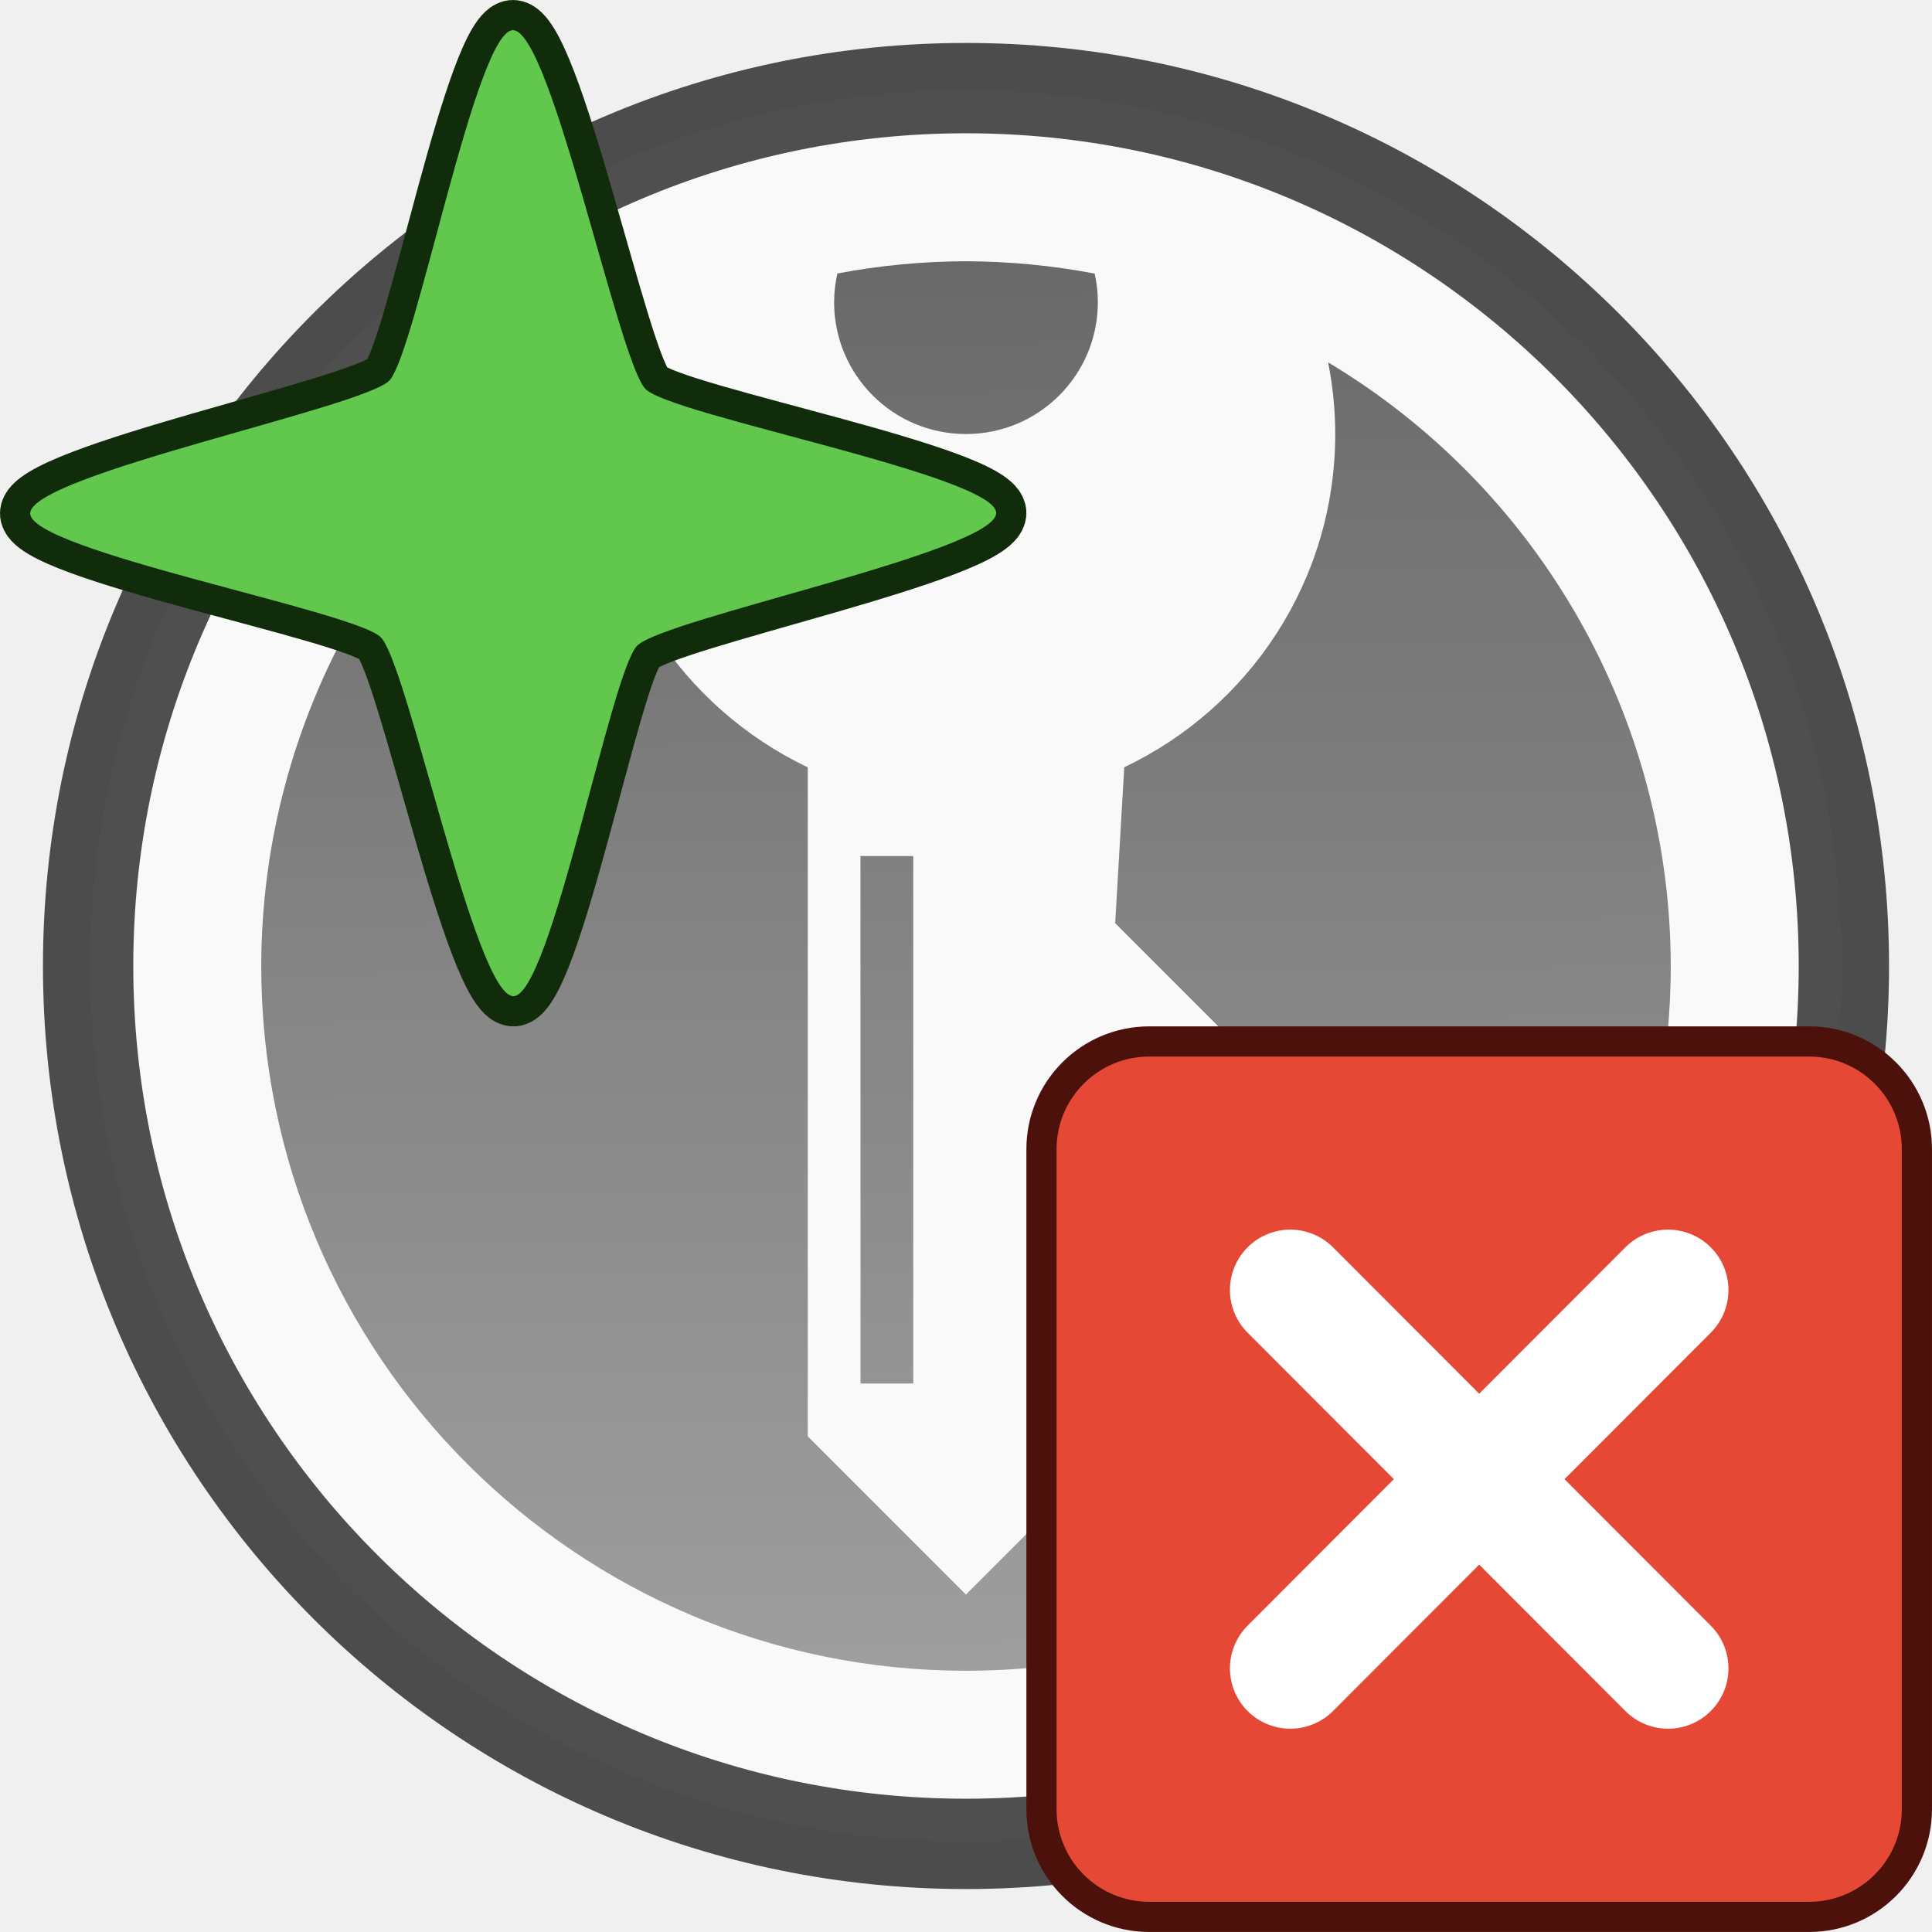
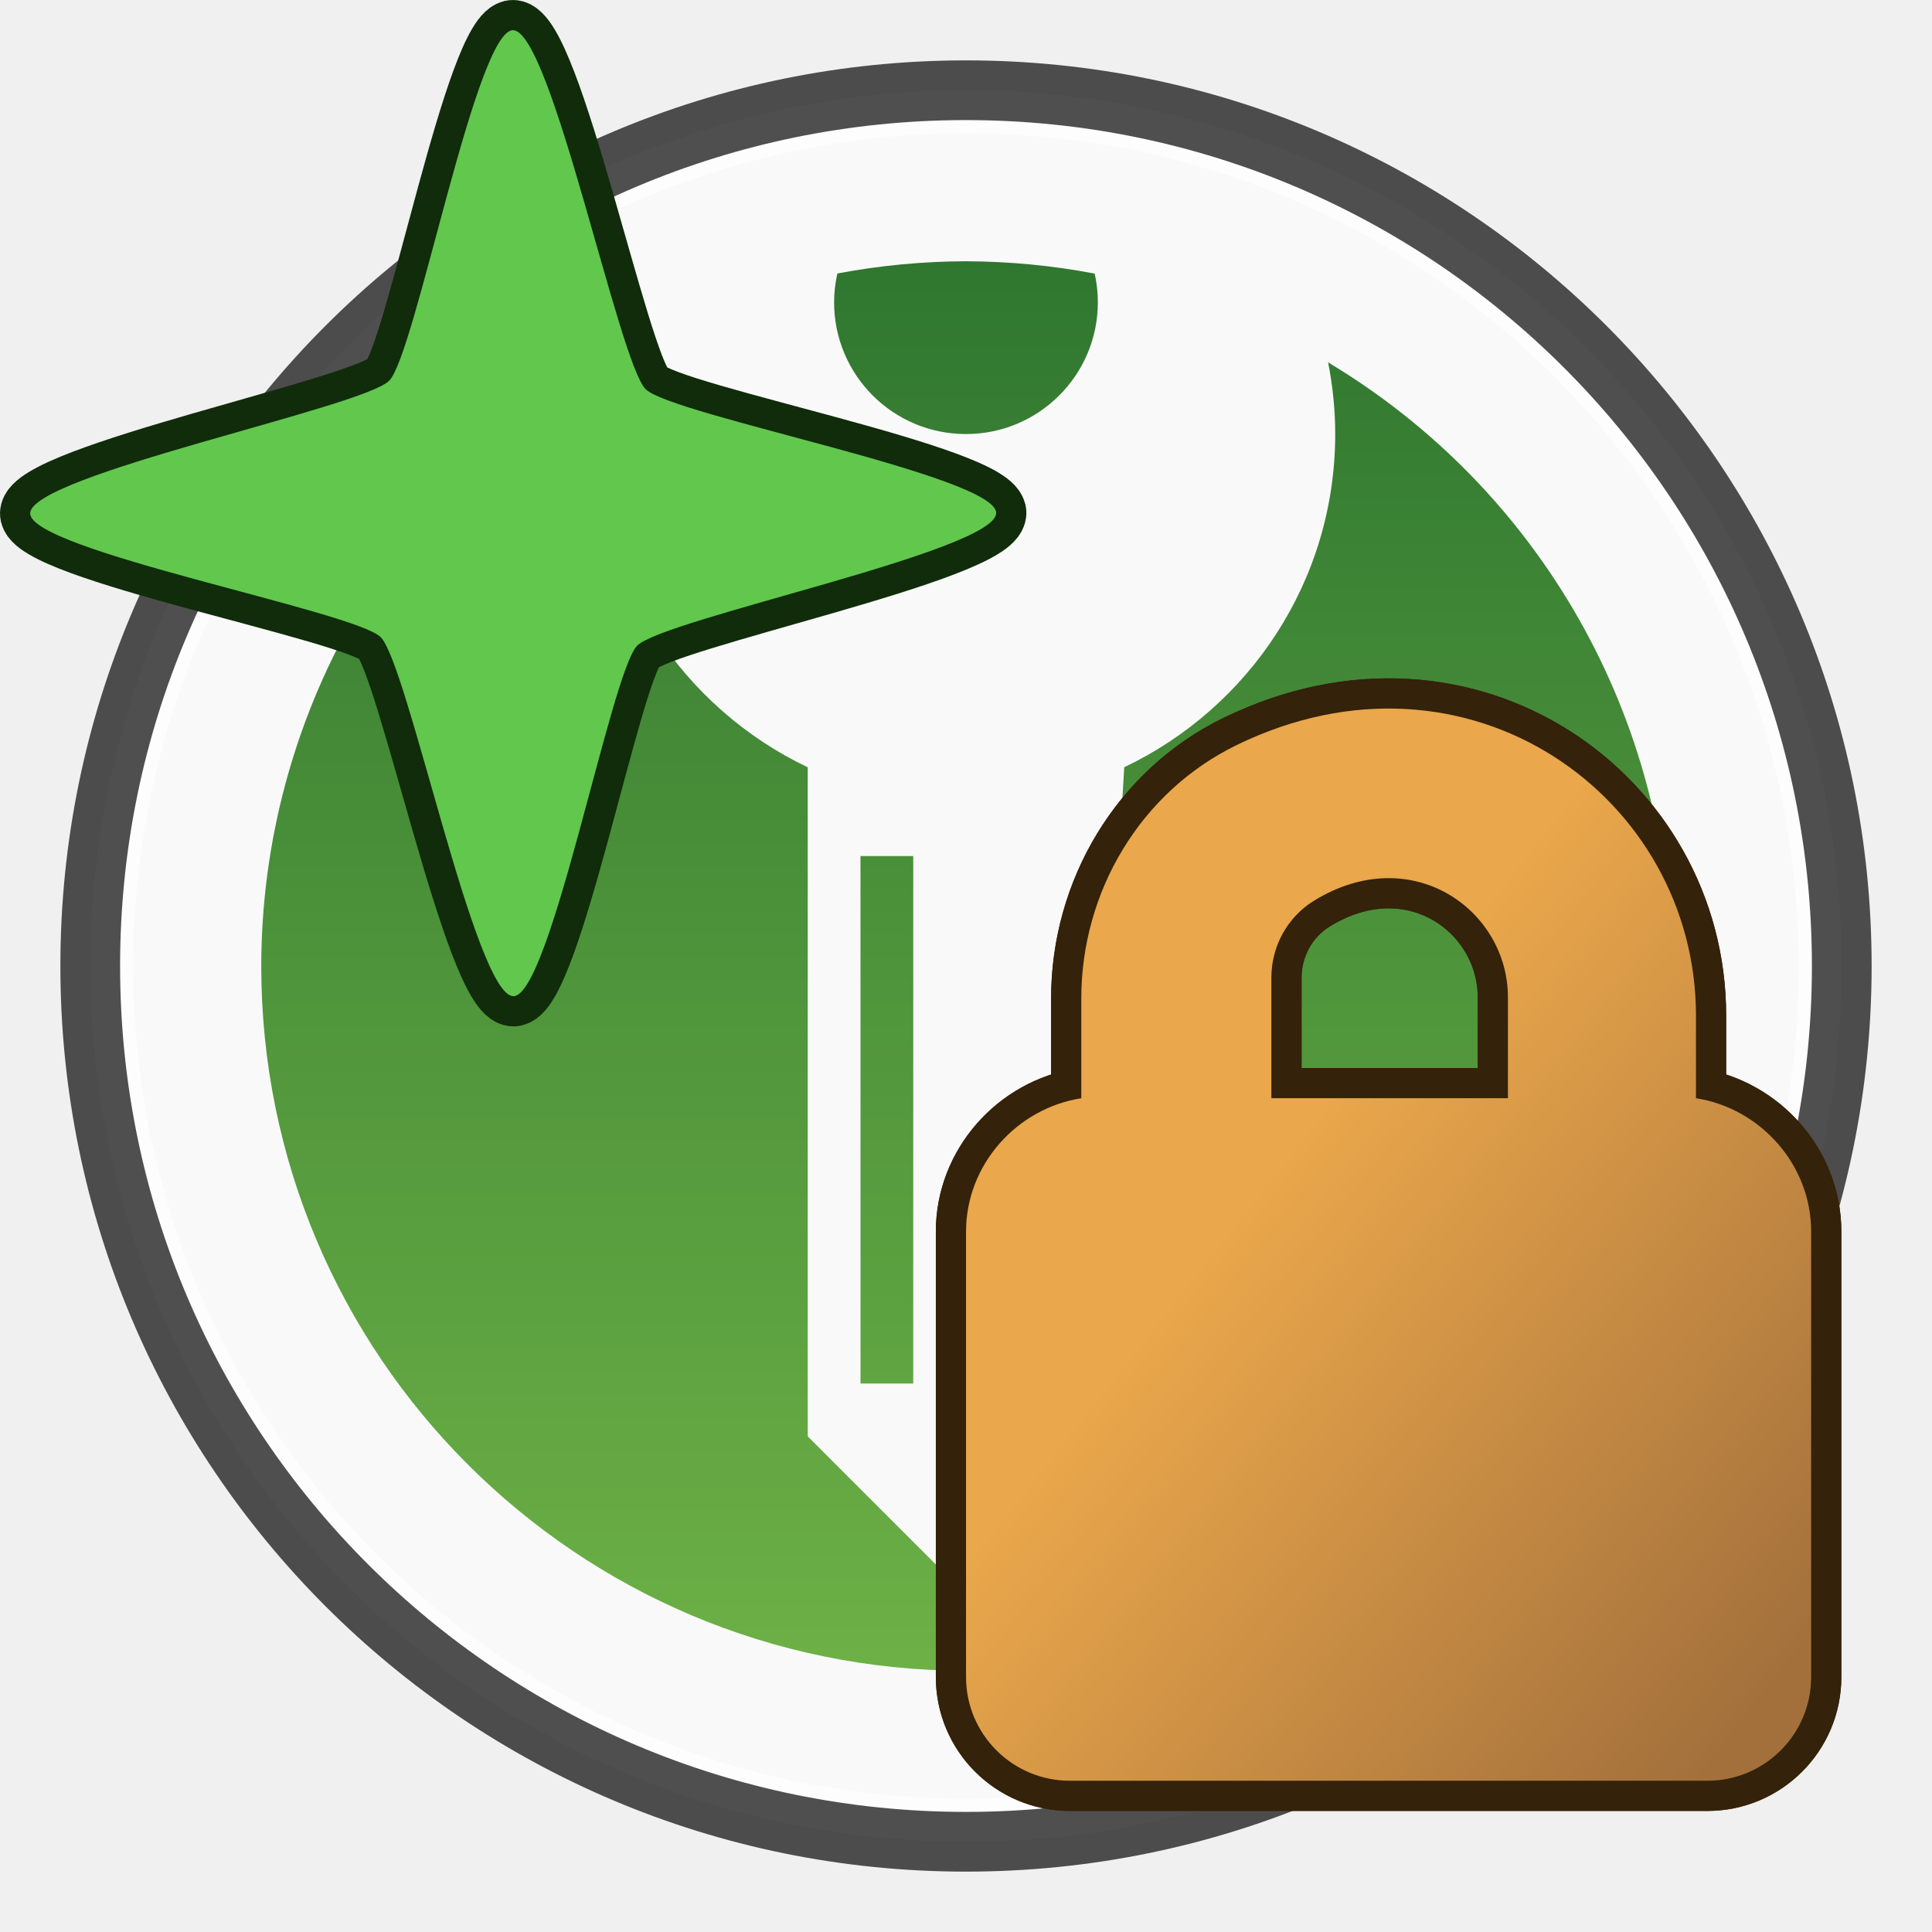
<svg xmlns="http://www.w3.org/2000/svg" xmlns:ns2="http://www.openswatchbook.org/uri/2009/osb" xmlns:xlink="http://www.w3.org/1999/xlink" height="64" width="64" id="svg2" viewBox="0 0 64 64" version="1.1" xml:space="preserve">
  <defs id="defs23">
+     <linearGradient id="linearGradient4316">
+       <stop id="stop4258" offset="0" style="stop-color:#226e23;stop-opacity:1" />
+       <stop id="stop4260" offset="1" style="stop-color:#63ab3a;stop-opacity:1" />
+     </linearGradient>
    <linearGradient id="linearGradient5488">
      <stop style="stop-color:#eaa74b;stop-opacity:1;" offset="0" id="stop5484" />
      <stop style="stop-color:#a3703c;stop-opacity:1;" offset="1" id="stop5486" />
    </linearGradient>
    <linearGradient id="linearGradient3302">
      <stop id="stop3298" offset="0" style="stop-color:#606060;stop-opacity:1;" />
      <stop id="stop3300" offset="1" style="stop-color:#999999;stop-opacity:1;" />
    </linearGradient>
    <linearGradient id="SVGID_2_-3" gradientUnits="userSpaceOnUse" x1="73.8" y1="1532.138" x2="73.8" y2="1574.004" gradientTransform="matrix(1.576437,0,0,1.5764,5.711397,-2332.322)">
      <stop offset="0" style="stop-color:#eaa74b;stop-opacity:1;" id="stop373" />
      <stop offset="1" style="stop-color:#ac6f25;stop-opacity:1;" id="stop375" />
    </linearGradient>
    <linearGradient xlink:href="#linearGradient4316" id="linearGradient5199" x1="53.239" y1="12.753" x2="53.239" y2="86.357" gradientUnits="userSpaceOnUse" gradientTransform="matrix(1.593049,0,0,1.593049,-80.66565,19.19194)" />
-     <linearGradient id="linearGradient4316">
-       <stop id="stop4318" offset="0" style="stop-color:#226e23;stop-opacity:1" />
-       <stop id="stop4320" offset="1" style="stop-color:#63ab3a;stop-opacity:1" />
+     <linearGradient id="linearGradient4316-1">
+       <stop id="stop4318" offset="0" style="stop-color:#464646;stop-opacity:1;" />
+       <stop id="stop4320" offset="1" style="stop-color:#adadad;stop-opacity:1;" />
    </linearGradient>
    <linearGradient ns2:paint="solid" id="linearGradient4153">
      <stop id="stop4155" offset="0" style="stop-color:#b3b3b3;stop-opacity:1;" />
    </linearGradient>
    <linearGradient gradientTransform="matrix(1.056123,0,0,1.056123,-2.806122,-1008.617)" gradientUnits="userSpaceOnUse" y2="1042.263" x2="50.758" y1="964.837" x1="50.758" id="linearGradient4324" xlink:href="#linearGradient4316" />
    <radialGradient xlink:href="#linearGradient4316" id="radialGradient5106" cx="-82.911" cy="41.189" fx="-82.911" fy="41.189" r="43.572" gradientUnits="userSpaceOnUse" />
    <linearGradient gradientTransform="matrix(1.056123,0,0,1.056123,118.9607,-1109.199)" gradientUnits="userSpaceOnUse" y2="1042.263" x2="50.758" y1="964.837" x1="50.758" id="linearGradient4324-3" xlink:href="#linearGradient4316" />
    <linearGradient gradientTransform="matrix(1.056123,0,0,1.056123,-2.806123,-1008.617)" gradientUnits="userSpaceOnUse" y2="1042.263" x2="50.758" y1="964.837" x1="50.758" id="linearGradient4324-3-6" xlink:href="#linearGradient4316" />
    <linearGradient xlink:href="#linearGradient3302" id="linearGradient5199-5" x1="31.953" y1="8.515" x2="32.201" y2="55.714" gradientUnits="userSpaceOnUse" />
    <linearGradient id="d" x1="64" y1="-3.314" x2="64" y2="118.486" gradientUnits="userSpaceOnUse">
      <stop offset="0" stop-color="#414141" id="stop2734" />
      <stop offset=".196" stop-color="#3e3e3e" id="stop2736" />
      <stop offset="1" stop-color="#3a3a3a" id="stop2738" />
    </linearGradient>
    <radialGradient id="f" cx="32.646" cy="32.915" fx="32.646" fy="32.915" r="207.234" gradientTransform="matrix(0.3539,0,0,0.3539,48.6185,41.6546)" gradientUnits="userSpaceOnUse">
      <stop offset=".673" stop-color="#fcfcfc" stop-opacity="0" id="stop2741" />
      <stop offset="1" stop-color="#fcfcfc" id="stop2743" />
    </radialGradient>
    <radialGradient id="h" cx="40.992" cy="60.213" fx="40.992" fy="60.213" r="172.389" gradientTransform="matrix(0.3539,0,0,0.3539,48.6185,41.6546)" gradientUnits="userSpaceOnUse">
      <stop offset=".109" stop-color="#0f0f0d" stop-opacity="0" id="stop2746" />
      <stop offset=".886" stop-color="#414141" stop-opacity="0" id="stop2748" />
      <stop offset=".934" stop-color="#1e1e1d" stop-opacity=".684" id="stop2750" />
      <stop offset=".987" stop-color="#0f0f0d" id="stop2752" />
    </radialGradient>
    <radialGradient id="l" cx="46.738" cy="-43.152" fx="46.738" fy="-43.152" r="334.836" gradientTransform="matrix(0.3539,0,0,0.2026,48.6185,35.1949)" gradientUnits="userSpaceOnUse">
      <stop offset="0" stop-color="#5e5e60" id="stop2755" />
      <stop offset="1" stop-color="#9c9c9c" id="stop2757" />
    </radialGradient>
    <radialGradient id="n" cx="44.233" cy="-44.918" fx="44.233" fy="-44.918" r="65.392" gradientTransform="matrix(0.3539,0,0,0.3539,48.6185,41.6546)" gradientUnits="userSpaceOnUse">
      <stop offset="0" stop-color="#9e9e9e" id="stop2760" />
      <stop offset="1" stop-color="gray" id="stop2762" />
    </radialGradient>
    <radialGradient id="p" cx="29.217" cy="-1.833" fx="29.217" fy="-1.833" r="96.585" gradientTransform="matrix(0.3356,0,0,0.5572,54.1107,40.1419)" gradientUnits="userSpaceOnUse">
      <stop offset="0" stop-color="#000" id="stop2765" />
      <stop offset=".784" stop-color="#4f4f4f" stop-opacity="0" id="stop2767" />
    </radialGradient>
    <radialGradient id="s" cx="42.84" cy="-64.573" fx="42.84" fy="-64.573" r="223.51" gradientTransform="matrix(0.3539,0,0,0.3539,48.6185,41.6546)" gradientUnits="userSpaceOnUse">
      <stop offset="0" stop-color="#f5f5f5" id="stop2770" />
      <stop offset=".529" stop-color="#f2f2f2" id="stop2772" />
    </radialGradient>
    <radialGradient id="v" cx="80.569" cy="46.736" fx="80.569" fy="46.736" r="35.216" gradientUnits="userSpaceOnUse">
      <stop offset="0" stop-color="#bcbcbc" id="stop2775" />
      <stop offset="1" stop-color="#7a7773" id="stop2777" />
    </radialGradient>
    <radialGradient id="w" cx="82.593" cy="78.754" fx="82.593" fy="78.754" r="50.917" gradientUnits="userSpaceOnUse">
      <stop offset="0" stop-color="#eba84b" id="stop2780" />
      <stop offset="1" stop-color="#9b6a3a" id="stop2782" />
    </radialGradient>
    <linearGradient id="d-2" x1="64" y1="-3.314" x2="64" y2="118.486" gradientUnits="userSpaceOnUse">
      <stop offset="0" stop-color="#414141" id="stop3086" />
      <stop offset=".196" stop-color="#3e3e3e" id="stop3088" />
      <stop offset="1" stop-color="#3a3a3a" id="stop3090" />
    </linearGradient>
    <radialGradient id="f-7" cx="32.646" cy="32.915" fx="32.646" fy="32.915" r="207.234" gradientTransform="matrix(0.3539,0,0,0.3539,48.6185,41.6546)" gradientUnits="userSpaceOnUse">
      <stop offset=".673" stop-color="#fcfcfc" stop-opacity="0" id="stop3093" />
      <stop offset="1" stop-color="#fcfcfc" id="stop3095" />
    </radialGradient>
    <radialGradient id="h-0" cx="40.992" cy="60.213" fx="40.992" fy="60.213" r="172.389" gradientTransform="matrix(0.3539,0,0,0.3539,48.6185,41.6546)" gradientUnits="userSpaceOnUse">
      <stop offset=".109" stop-color="#0f0f0d" stop-opacity="0" id="stop3098" />
      <stop offset=".886" stop-color="#414141" stop-opacity="0" id="stop3100" />
      <stop offset=".934" stop-color="#1e1e1d" stop-opacity=".684" id="stop3102" />
      <stop offset=".987" stop-color="#0f0f0d" id="stop3104" />
    </radialGradient>
    <radialGradient id="l-9" cx="46.738" cy="-43.152" fx="46.738" fy="-43.152" r="334.836" gradientTransform="matrix(0.3539,0,0,0.2026,48.6185,35.1949)" gradientUnits="userSpaceOnUse">
      <stop offset="0" stop-color="#5e5e60" id="stop3107" />
      <stop offset="1" stop-color="#9c9c9c" id="stop3109" />
    </radialGradient>
    <radialGradient id="n-3" cx="44.233" cy="-44.918" fx="44.233" fy="-44.918" r="65.392" gradientTransform="matrix(0.3539,0,0,0.3539,48.6185,41.6546)" gradientUnits="userSpaceOnUse">
      <stop offset="0" stop-color="#9e9e9e" id="stop3112" />
      <stop offset="1" stop-color="gray" id="stop3114" />
    </radialGradient>
    <radialGradient id="p-6" cx="29.217" cy="-1.833" fx="29.217" fy="-1.833" r="96.585" gradientTransform="matrix(0.3356,0,0,0.5572,54.1107,40.1419)" gradientUnits="userSpaceOnUse">
      <stop offset="0" stop-color="#000" id="stop3117" />
      <stop offset=".784" stop-color="#4f4f4f" stop-opacity="0" id="stop3119" />
    </radialGradient>
    <radialGradient id="s-0" cx="42.84" cy="-64.573" fx="42.84" fy="-64.573" r="223.51" gradientTransform="matrix(0.3539,0,0,0.3539,48.6185,41.6546)" gradientUnits="userSpaceOnUse">
      <stop offset="0" stop-color="#f5f5f5" id="stop3122" />
      <stop offset=".529" stop-color="#f2f2f2" id="stop3124" />
    </radialGradient>
    <radialGradient id="v-6" cx="80.569" cy="46.736" fx="80.569" fy="46.736" r="35.216" gradientUnits="userSpaceOnUse">
      <stop offset="0" stop-color="#bcbcbc" id="stop3127" />
      <stop offset="1" stop-color="#7a7773" id="stop3129" />
    </radialGradient>
    <radialGradient id="w-2" cx="82.593" cy="78.754" fx="82.593" fy="78.754" r="50.917" gradientUnits="userSpaceOnUse">
      <stop offset="0" stop-color="#eba84b" id="stop3132" />
      <stop offset="1" stop-color="#9b6a3a" id="stop3134" />
    </radialGradient>
    <linearGradient id="d-9" x1="64" y1="-3.314" x2="64" y2="118.486" gradientUnits="userSpaceOnUse">
      <stop offset="0" stop-color="#414141" id="stop5271" />
      <stop offset=".196" stop-color="#3e3e3e" id="stop5273" />
      <stop offset="1" stop-color="#3a3a3a" id="stop5275" />
    </linearGradient>
    <radialGradient id="f-2" cx="32.646" cy="32.915" fx="32.646" fy="32.915" r="207.234" gradientTransform="matrix(0.3539,0,0,0.3539,48.6185,41.6546)" gradientUnits="userSpaceOnUse">
      <stop offset=".673" stop-color="#fcfcfc" stop-opacity="0" id="stop5278" />
      <stop offset="1" stop-color="#fcfcfc" id="stop5280" />
    </radialGradient>
    <radialGradient id="h-02" cx="40.992" cy="60.213" fx="40.992" fy="60.213" r="172.389" gradientTransform="matrix(0.3539,0,0,0.3539,48.6185,41.6546)" gradientUnits="userSpaceOnUse">
      <stop offset=".109" stop-color="#0f0f0d" stop-opacity="0" id="stop5283" />
      <stop offset=".886" stop-color="#414141" stop-opacity="0" id="stop5285" />
      <stop offset=".934" stop-color="#1e1e1d" stop-opacity=".684" id="stop5287" />
      <stop offset=".987" stop-color="#0f0f0d" id="stop5289" />
    </radialGradient>
    <radialGradient id="l-3" cx="46.738" cy="-43.152" fx="46.738" fy="-43.152" r="334.836" gradientTransform="matrix(0.3539,0,0,0.2026,48.6185,35.1949)" gradientUnits="userSpaceOnUse">
      <stop offset="0" stop-color="#5e5e60" id="stop5292" />
      <stop offset="1" stop-color="#9c9c9c" id="stop5294" />
    </radialGradient>
    <radialGradient id="n-7" cx="44.233" cy="-44.918" fx="44.233" fy="-44.918" r="65.392" gradientTransform="matrix(0.3539,0,0,0.3539,48.6185,41.6546)" gradientUnits="userSpaceOnUse">
      <stop offset="0" stop-color="#9e9e9e" id="stop5297" />
      <stop offset="1" stop-color="gray" id="stop5299" />
    </radialGradient>
    <radialGradient id="p-5" cx="29.217" cy="-1.833" fx="29.217" fy="-1.833" r="96.585" gradientTransform="matrix(0.3356,0,0,0.5572,54.1107,40.1419)" gradientUnits="userSpaceOnUse">
      <stop offset="0" stop-color="#000" id="stop5302" />
      <stop offset=".784" stop-color="#4f4f4f" stop-opacity="0" id="stop5304" />
    </radialGradient>
    <radialGradient id="s-9" cx="42.84" cy="-64.573" fx="42.84" fy="-64.573" r="223.51" gradientTransform="matrix(0.3539,0,0,0.3539,48.6185,41.6546)" gradientUnits="userSpaceOnUse">
      <stop offset="0" stop-color="#f5f5f5" id="stop5307" />
      <stop offset=".529" stop-color="#f2f2f2" id="stop5309" />
    </radialGradient>
    <radialGradient id="v-2" cx="80.569" cy="46.736" fx="80.569" fy="46.736" r="35.216" gradientUnits="userSpaceOnUse">
      <stop offset="0" stop-color="#bcbcbc" id="stop5312" />
      <stop offset="1" stop-color="#7a7773" id="stop5314" />
    </radialGradient>
    <radialGradient id="w-28" cx="82.593" cy="78.754" fx="82.593" fy="78.754" r="50.917" gradientUnits="userSpaceOnUse">
      <stop offset="0" stop-color="#eba84b" id="stop5317" />
      <stop offset="1" stop-color="#9b6a3a" id="stop5319" />
    </radialGradient>
    <linearGradient xlink:href="#linearGradient5488" id="linearGradient5490" x1="39.431" y1="42.249" x2="57.965" y2="56.876" gradientUnits="userSpaceOnUse" />
    <radialGradient xlink:href="#linearGradient4316" id="radialGradient5106-1" cx="-82.911" cy="41.189" fx="-82.911" fy="41.189" r="43.572" gradientUnits="userSpaceOnUse" />
    <linearGradient xlink:href="#linearGradient4316" id="linearGradient5199-2" x1="32.499" y1="8.789" x2="32.648" y2="54.869" gradientUnits="userSpaceOnUse" />
    <radialGradient xlink:href="#linearGradient4316" id="radialGradient5106-3" cx="-82.911" cy="41.189" fx="-82.911" fy="41.189" r="43.572" gradientUnits="userSpaceOnUse" />
    <radialGradient xlink:href="#linearGradient4316" id="radialGradient5106-0" cx="-82.911" cy="41.189" fx="-82.911" fy="41.189" r="43.572" gradientUnits="userSpaceOnUse" />
+     <radialGradient xlink:href="#linearGradient4316" id="radialGradient5106-35" cx="-82.911" cy="41.189" fx="-82.911" fy="41.189" r="43.572" gradientUnits="userSpaceOnUse" />
+     <linearGradient xlink:href="#linearGradient4316" id="linearGradient5199-6" x1="53.239" y1="12.753" x2="53.239" y2="86.357" gradientUnits="userSpaceOnUse" />
+     <linearGradient xlink:href="#linearGradient4316-1" id="linearGradient4263" gradientUnits="userSpaceOnUse" x1="53.239" y1="12.753" x2="53.239" y2="86.357" />
  </defs>
  <linearGradient id="SVGID_1_" gradientUnits="userSpaceOnUse" x1="50.269" y1="-1470.94" x2="49.697" y2="-1392.786" gradientTransform="matrix(1.593072,0,0,-1.593072,-80.33844,-2186.454)">
    <stop offset="0" style="stop-color:gray" id="stop4" />
    <stop offset="1" style="stop-color:#4b4b4d" id="stop6" />
  </linearGradient>
  <linearGradient id="SVGID_2_" gradientUnits="userSpaceOnUse" x1="73.8" y1="1532.138" x2="73.8" y2="1574.004" gradientTransform="translate(-2.729423,-1488.338)">
    <stop offset="0" style="stop-color:#d69029" id="stop11" />
    <stop offset="1" style="stop-color:#af7125" id="stop13" />
  </linearGradient>
-   <g id="g2953" style="display:inline">
-     <circle r="29.011" style="opacity:0.871;fill:#ffffff;fill-opacity:1;fill-rule:evenodd;stroke:#000000;stroke-width:3.132;stroke-linecap:round;stroke-linejoin:round;stroke-miterlimit:4;stroke-dasharray:none;stroke-opacity:0.784" id="circle2945" cx="32" cy="32" />
-     <circle style="opacity:1;fill:none;fill-opacity:1;fill-rule:evenodd;stroke:none;stroke-width:1.5;stroke-linecap:round;stroke-linejoin:round;stroke-miterlimit:4;stroke-dasharray:none;stroke-opacity:1" id="circle2947" cx="32" cy="32" r="26.729" />
-     <path style="display:inline;opacity:1;fill:#f9f9f9;fill-opacity:1;fill-rule:evenodd;stroke:none;stroke-width:1.579;stroke-linecap:round;stroke-linejoin:round;stroke-miterlimit:4;stroke-dasharray:none;stroke-opacity:1" d="M 32,4.415 C 16.765,4.416 4.416,16.765 4.415,32 4.416,47.234 16.765,59.584 32,59.585 47.234,59.584 59.584,47.234 59.585,32 59.584,16.765 47.234,4.416 32,4.415 Z m 0,4.238 c 1.43,0.005 2.857,0.142 4.262,0.408 0.068,0.305 0.106,0.621 0.106,0.947 0,2.414 -1.956,4.369 -4.369,4.368 -2.413,0.001 -4.368,-1.952 -4.368,-4.367 0,-0.327 0.039,-0.644 0.107,-0.951 C 29.143,8.794 30.57,8.658 32,8.654 Z M 20.004,12 c -0.152,0.77 -0.234,1.563 -0.234,2.377 0,4.875 2.86,9.075 6.988,11.04 v 22.162 l 5.241,5.241 5.243,-5.243 -0.301,-4.642 2.472,-2.471 -2.472,-2.471 3.708,-3.706 -3.708,-3.708 0.301,-5.165 c 4.129,-1.964 6.989,-6.163 6.989,-11.039 0,-0.813 -0.084,-1.605 -0.236,-2.373 C 51.026,16.215 55.335,23.804 55.346,32 55.346,44.893 44.893,55.346 32,55.346 19.107,55.346 8.654,44.893 8.654,32 8.664,23.803 12.972,16.213 20.004,12 Z m 8.5,16.357 h 1.748 v 17.473 h -1.747 l -0.001,-17.472 z" id="path2949" />
-     <path style="display:inline;opacity:0.94;fill:url(#linearGradient5199-5);fill-opacity:1;fill-rule:nonzero;stroke:none;stroke-width:0.505;stroke-linecap:round;stroke-linejoin:round;stroke-miterlimit:4;stroke-dasharray:none;stroke-opacity:1" d="m 36.262,9.062 c 0.068,0.305 0.106,0.622 0.106,0.948 0,2.414 -1.956,4.369 -4.369,4.368 -2.413,0.001 -4.368,-1.952 -4.368,-4.367 0,-0.327 0.04,-0.645 0.108,-0.952 C 29.143,8.794 30.57,8.658 32,8.654 c 1.43,0.005 2.857,0.142 4.262,0.408 z m -16.492,5.316 c 0,4.876 2.86,9.074 6.988,11.04 v 22.163 l 5.241,5.241 5.243,-5.243 -0.3,-4.642 2.471,-2.471 -2.471,-2.471 3.707,-3.706 -3.707,-3.707 0.3,-5.166 c 4.129,-1.964 6.989,-6.163 6.989,-11.038 0,-0.813 -0.084,-1.605 -0.235,-2.374 C 51.026,16.215 55.334,23.804 55.346,32 55.346,44.893 44.893,55.346 32,55.346 19.107,55.346 8.654,44.893 8.654,32 8.664,23.803 12.972,16.212 20.003,12 c -0.152,0.77 -0.234,1.564 -0.234,2.378 z m 8.735,13.98 h 1.748 V 45.831 H 28.505 L 28.504,28.359 v -0.001 z" id="path2951" />
+   <g id="g4250" style="display:none" transform="matrix(0.6315789,0,0,0.6315789,0.421054,0.421054)">
+     <circle r="45.934" style="opacity:0.871;fill:#ffffff;fill-opacity:1;fill-rule:evenodd;stroke:#000000;stroke-width:3.132;stroke-linecap:round;stroke-linejoin:round;stroke-miterlimit:4;stroke-dasharray:none;stroke-opacity:0.784" id="circle4242" cx="50" cy="50" />
+     <circle style="opacity:1;fill:none;fill-opacity:1;fill-rule:evenodd;stroke:none;stroke-width:1.5;stroke-linecap:round;stroke-linejoin:round;stroke-miterlimit:4;stroke-dasharray:none;stroke-opacity:1" id="circle4244" cx="50" cy="50" r="42.321" />
+     <path style="opacity:1;fill:#f9f9f9;fill-opacity:1;fill-rule:evenodd;stroke:none;stroke-width:2.5;stroke-linecap:round;stroke-linejoin:round;stroke-miterlimit:4;stroke-dasharray:none;stroke-opacity:1" d="M 50,6.324 A 43.676,43.676 0 0 0 6.324,50 43.676,43.676 0 0 0 50,93.676 43.676,43.676 0 0 0 93.676,50 43.676,43.676 0 0 0 50,6.324 Z m 0,6.711 c 2.264,0.008 4.523,0.225 6.748,0.646 0.107,0.484 0.168,0.984 0.168,1.5 0,3.823 -3.097,6.918 -6.918,6.916 -3.821,0.002 -6.916,-3.091 -6.916,-6.914 0,-0.518 0.062,-1.02 0.17,-1.506 C 45.477,13.258 47.736,13.042 50,13.035 Z m -18.994,5.299 c -0.241,1.219 -0.371,2.474 -0.371,3.764 0,7.72 4.528,14.368 11.064,17.48 v 35.09 l 8.299,8.299 8.301,-8.301 -0.477,-7.35 3.914,-3.912 -3.914,-3.912 5.871,-5.867 -5.871,-5.871 0.477,-8.178 c 6.538,-3.111 11.066,-9.759 11.066,-17.479 0,-1.287 -0.133,-2.541 -0.373,-3.758 C 80.125,25.007 86.947,37.024 86.965,50 86.964,70.415 70.415,86.964 50,86.965 29.585,86.964 13.036,70.415 13.035,50 13.051,37.022 19.872,25.003 31.006,18.334 Z m 13.459,25.898 h 2.768 v 27.666 h -2.766 l -0.002,-27.664 v -0.002 z" id="path4246" />
+     <path style="opacity:0.94;fill:url(#linearGradient4263);fill-opacity:1;fill-rule:nonzero;stroke:none;stroke-width:0.8;stroke-linecap:round;stroke-linejoin:round;stroke-miterlimit:4;stroke-dasharray:none;stroke-opacity:1" d="m 56.748,13.682 c 0.107,0.484 0.168,0.985 0.168,1.501 0,3.823 -3.097,6.918 -6.918,6.916 -3.821,0.002 -6.916,-3.091 -6.916,-6.914 0,-0.518 0.063,-1.021 0.17,-1.507 C 45.477,13.257 47.736,13.043 50,13.036 c 2.264,0.008 4.523,0.225 6.748,0.646 z m -26.113,8.417 c 0,7.72 4.528,14.367 11.064,17.479 v 35.091 l 8.299,8.299 8.301,-8.301 -0.476,-7.349 3.913,-3.913 -3.913,-3.913 5.87,-5.868 -5.87,-5.87 0.476,-8.179 c 6.538,-3.111 11.066,-9.758 11.066,-17.477 0,-1.287 -0.133,-2.542 -0.373,-3.759 11.132,6.668 17.954,18.684 17.972,31.661 C 86.964,70.415 70.415,86.964 50,86.964 29.585,86.964 13.036,70.415 13.036,50 c 0.015,-12.978 6.836,-24.998 17.97,-31.667 -0.241,1.219 -0.371,2.476 -0.37,3.765 z m 13.83,22.135 h 2.768 v 27.666 h -2.766 l -0.002,-27.664 v -0.002 z" id="path4248" />
  </g>
-   <g id="g7677" style="display:none">
-     <circle r="29.011" style="opacity:0.871;fill:#ffffff;fill-opacity:1;fill-rule:evenodd;stroke:#000000;stroke-width:3.132;stroke-linecap:round;stroke-linejoin:round;stroke-miterlimit:4;stroke-dasharray:none;stroke-opacity:0.784" id="path5201" cx="32" cy="32" />
-     <circle style="opacity:1;fill:none;fill-opacity:1;fill-rule:evenodd;stroke:none;stroke-width:1.5;stroke-linecap:round;stroke-linejoin:round;stroke-miterlimit:4;stroke-dasharray:none;stroke-opacity:1" id="path3336" cx="32" cy="32" r="26.729" />
-     <path style="opacity:1;fill:#f9f9f9;fill-opacity:1;fill-rule:evenodd;stroke:none;stroke-width:1.579;stroke-linecap:round;stroke-linejoin:round;stroke-miterlimit:4;stroke-dasharray:none;stroke-opacity:1" d="M 32,4.415 C 16.765,4.416 4.416,16.765 4.415,32 4.416,47.234 16.765,59.584 32,59.585 47.234,59.584 59.584,47.234 59.585,32 59.584,16.765 47.234,4.416 32,4.415 Z m 0,4.238 c 1.43,0.005 2.857,0.142 4.262,0.408 0.068,0.305 0.106,0.621 0.106,0.947 0,2.414 -1.956,4.369 -4.369,4.368 -2.413,0.001 -4.368,-1.952 -4.368,-4.367 0,-0.327 0.039,-0.644 0.107,-0.951 C 29.143,8.794 30.57,8.658 32,8.654 Z M 20.004,12 c -0.152,0.77 -0.234,1.563 -0.234,2.377 0,4.875 2.86,9.075 6.988,11.04 v 22.162 l 5.241,5.241 5.243,-5.243 -0.301,-4.642 2.472,-2.471 -2.472,-2.471 3.708,-3.706 -3.708,-3.708 0.301,-5.165 c 4.129,-1.964 6.989,-6.163 6.989,-11.039 0,-0.813 -0.084,-1.605 -0.236,-2.373 C 51.026,16.215 55.335,23.804 55.346,32 55.346,44.893 44.893,55.346 32,55.346 19.107,55.346 8.654,44.893 8.654,32 8.664,23.803 12.972,16.213 20.004,12 Z m 8.5,16.357 h 1.748 v 17.473 h -1.747 l -0.001,-17.472 z" id="path4264" />
-     <path style="opacity:0.94;fill:url(#linearGradient5199-2);fill-opacity:1;fill-rule:nonzero;stroke:none;stroke-width:0.505;stroke-linecap:round;stroke-linejoin:round;stroke-miterlimit:4;stroke-dasharray:none;stroke-opacity:1" d="m 36.262,9.062 c 0.068,0.305 0.106,0.622 0.106,0.948 0,2.414 -1.956,4.369 -4.369,4.368 -2.413,0.001 -4.368,-1.952 -4.368,-4.367 0,-0.327 0.04,-0.645 0.108,-0.952 C 29.143,8.794 30.57,8.658 32,8.654 c 1.43,0.005 2.857,0.142 4.262,0.408 z m -16.492,5.316 c 0,4.876 2.86,9.074 6.988,11.04 v 22.163 l 5.241,5.241 5.243,-5.243 -0.3,-4.642 2.471,-2.471 -2.471,-2.471 3.707,-3.706 -3.707,-3.707 0.3,-5.166 c 4.129,-1.964 6.989,-6.163 6.989,-11.038 0,-0.813 -0.084,-1.605 -0.235,-2.374 C 51.026,16.215 55.334,23.804 55.346,32 55.346,44.893 44.893,55.346 32,55.346 19.107,55.346 8.654,44.893 8.654,32 8.664,23.803 12.972,16.212 20.003,12 c -0.152,0.77 -0.234,1.564 -0.234,2.378 z m 8.735,13.98 h 1.748 V 45.831 H 28.505 L 28.504,28.359 v -0.001 z" id="path3336-3-2-7" />
+   <g id="g3783" transform="matrix(0.6315789,0,0,0.6315789,0.421054,0.421054)" style="display:inline">
+     <circle r="45.934" style="opacity:0.871;fill:#ffffff;fill-opacity:1;fill-rule:evenodd;stroke:#000000;stroke-width:3.132;stroke-linecap:round;stroke-linejoin:round;stroke-miterlimit:4;stroke-dasharray:none;stroke-opacity:0.784" id="circle3775" cx="50" cy="50" />
+     <circle style="opacity:1;fill:none;fill-opacity:1;fill-rule:evenodd;stroke:none;stroke-width:1.5;stroke-linecap:round;stroke-linejoin:round;stroke-miterlimit:4;stroke-dasharray:none;stroke-opacity:1" id="circle3777" cx="50" cy="50" r="42.321" />
+     <path style="opacity:1;fill:#f9f9f9;fill-opacity:1;fill-rule:evenodd;stroke:none;stroke-width:2.5;stroke-linecap:round;stroke-linejoin:round;stroke-miterlimit:4;stroke-dasharray:none;stroke-opacity:1" d="M 50,6.324 A 43.676,43.676 0 0 0 6.324,50 43.676,43.676 0 0 0 50,93.676 43.676,43.676 0 0 0 93.676,50 43.676,43.676 0 0 0 50,6.324 Z m 0,6.711 c 2.264,0.008 4.523,0.225 6.748,0.646 0.107,0.484 0.168,0.984 0.168,1.5 0,3.823 -3.097,6.918 -6.918,6.916 -3.821,0.002 -6.916,-3.091 -6.916,-6.914 0,-0.518 0.062,-1.02 0.17,-1.506 C 45.477,13.258 47.736,13.042 50,13.035 Z m -18.994,5.299 c -0.241,1.219 -0.371,2.474 -0.371,3.764 0,7.72 4.528,14.368 11.064,17.48 v 35.09 l 8.299,8.299 8.301,-8.301 -0.477,-7.35 3.914,-3.912 -3.914,-3.912 5.871,-5.867 -5.871,-5.871 0.477,-8.178 c 6.538,-3.111 11.066,-9.759 11.066,-17.479 0,-1.287 -0.133,-2.541 -0.373,-3.758 C 80.125,25.007 86.947,37.024 86.965,50 86.964,70.415 70.415,86.964 50,86.965 29.585,86.964 13.036,70.415 13.035,50 13.051,37.022 19.872,25.003 31.006,18.334 Z m 13.459,25.898 h 2.768 v 27.666 h -2.766 l -0.002,-27.664 v -0.002 z" id="path3779" />
+     <path style="opacity:0.94;fill:url(#linearGradient5199-6);fill-opacity:1;fill-rule:nonzero;stroke:none;stroke-width:0.8;stroke-linecap:round;stroke-linejoin:round;stroke-miterlimit:4;stroke-dasharray:none;stroke-opacity:1" d="m 56.748,13.682 c 0.107,0.484 0.168,0.985 0.168,1.501 0,3.823 -3.097,6.918 -6.918,6.916 -3.821,0.002 -6.916,-3.091 -6.916,-6.914 0,-0.518 0.063,-1.021 0.17,-1.507 C 45.477,13.257 47.736,13.043 50,13.036 c 2.264,0.008 4.523,0.225 6.748,0.646 z m -26.113,8.417 c 0,7.72 4.528,14.367 11.064,17.479 v 35.091 l 8.299,8.299 8.301,-8.301 -0.476,-7.349 3.913,-3.913 -3.913,-3.913 5.87,-5.868 -5.87,-5.87 0.476,-8.179 c 6.538,-3.111 11.066,-9.758 11.066,-17.477 0,-1.287 -0.133,-2.542 -0.373,-3.759 11.132,6.668 17.954,18.684 17.972,31.661 C 86.964,70.415 70.415,86.964 50,86.964 29.585,86.964 13.036,70.415 13.036,50 c 0.015,-12.978 6.836,-24.998 17.97,-31.667 -0.241,1.219 -0.371,2.476 -0.37,3.765 z m 13.83,22.135 h 2.768 v 27.666 h -2.766 l -0.002,-27.664 v -0.002 z" id="path3781" />
  </g>
  <path d="M 32,2 C 15.458,2 2,15.458 2,32 2,48.542 15.458,62 32,62 48.542,62 62,48.542 62,32 62,15.458 48.542,2 32,2 Z m -4.196,7.247 c 1.378,-0.25 2.818,-0.376 4.196,-0.376 1.44,-0.063 2.818,0.125 4.196,0.376 0.063,0.313 0.125,0.626 0.125,0.939 0,2.379 -1.941,4.32 -4.321,4.32 -2.38,0 -4.321,-1.941 -4.321,-4.32 0,-0.313 0.063,-0.626 0.125,-0.939 z m 2.505,19.096 V 45.686 H 28.556 V 28.343 Z m 1.691,27.795 c -13.368,0 -24.246,-10.81 -24.246,-24.241 0,-8.517 4.456,-16.379 11.796,-20.768 -0.131,0.852 -0.262,1.638 -0.262,2.49 0,5.045 2.949,9.434 7.274,11.465 v 22.996 l 5.439,5.438 5.439,-5.438 -0.328,-4.783 2.556,-2.555 -2.556,-2.555 3.866,-3.865 -3.866,-3.865 0.328,-5.372 c 4.26,-2.031 7.274,-6.421 7.274,-11.465 0,-0.852 -0.066,-1.638 -0.262,-2.49 7.274,4.39 11.73,12.252 11.796,20.769 0,13.365 -10.813,24.241 -24.246,24.241 z" style="display:none;opacity:0.5;fill:#fcfcfc;stroke-width:0.493" id="path3556" />
  <path d="M 32,2 C 15.458,2 2,15.458 2,32 2,48.542 15.458,62 32,62 48.542,62 62,48.542 62,32 62,15.458 48.542,2 32,2 Z m -4.196,7.247 c 1.378,-0.25 2.818,-0.376 4.196,-0.376 1.44,-0.063 2.818,0.125 4.196,0.376 0.063,0.313 0.125,0.626 0.125,0.939 0,2.379 -1.941,4.32 -4.321,4.32 -2.38,0 -4.321,-1.941 -4.321,-4.32 0,-0.313 0.063,-0.626 0.125,-0.939 z m 2.505,19.096 V 45.686 H 28.556 V 28.343 Z m 1.691,27.795 c -13.368,0 -24.246,-10.81 -24.246,-24.241 0,-8.517 4.456,-16.379 11.796,-20.768 -0.131,0.852 -0.262,1.638 -0.262,2.49 0,5.045 2.949,9.434 7.274,11.465 v 22.996 l 5.439,5.438 5.439,-5.438 -0.328,-4.783 2.556,-2.555 -2.556,-2.555 3.866,-3.865 -3.866,-3.865 0.328,-5.372 c 4.26,-2.031 7.274,-6.421 7.274,-11.465 0,-0.852 -0.066,-1.638 -0.262,-2.49 7.274,4.39 11.73,12.252 11.796,20.769 0,13.365 -10.813,24.241 -24.246,24.241 z" style="display:none;fill:#fcfcfc;stroke-width:0.493" id="path3544" />
  <path id="path3499" style="display:none;opacity:0.5;fill:#0f0f0d;stroke-width:0.493" d="m 32,2 c -16.542,0 -30,13.458 -30,30 0,16.542 13.458,30 30,30 C 48.542,62 62,48.542 62,32 62,15.458 48.542,2 32,2 Z m 0,57.476 c -15.144,0 -27.464,-12.326 -27.464,-27.476 0,-15.15 12.32,-27.476 27.464,-27.476 15.144,0 27.464,12.326 27.464,27.476 0,15.15 -12.32,27.476 -27.464,27.476 z M 43.893,12.127 c 0.188,0.814 0.25,1.565 0.25,2.379 0,4.821 -2.879,9.016 -6.948,10.957 l -0.313,5.134 3.693,3.694 -3.693,3.694 2.441,2.442 -2.441,2.442 0.313,4.57 -5.196,5.197 -5.196,-5.197 v -21.976 c -4.131,-1.941 -6.948,-6.136 -6.948,-10.957 0,-0.814 0.125,-1.565 0.25,-2.379 -7.011,4.195 -11.267,11.708 -11.267,19.847 0,12.835 10.391,23.166 23.161,23.166 12.832,0 23.161,-10.393 23.161,-23.166 -0.063,-8.139 -4.319,-15.652 -11.267,-19.847 z m -11.893,2.379 c 2.379,0 4.319,-1.941 4.319,-4.32 0,-0.313 -0.063,-0.626 -0.125,-0.939 C 34.817,8.997 33.44,8.809 32,8.872 c -1.377,0 -2.817,0.125 -4.194,0.376 -0.063,0.313 -0.125,0.626 -0.125,0.939 0,2.379 1.94,4.32 4.319,4.32 z M 28.557,28.343 H 30.31 v 17.343 h -1.753 z" />
  <path id="path3480" style="display:none;fill:#0f0f0d;stroke-width:0.493" d="m 32,2 c -16.542,0 -30,13.458 -30,30 0,16.542 13.458,30 30,30 C 48.542,62 62,48.542 62,32 62,15.458 48.542,2 32,2 Z m 0,57.476 c -15.144,0 -27.464,-12.326 -27.464,-27.476 0,-15.15 12.32,-27.476 27.464,-27.476 15.144,0 27.464,12.326 27.464,27.476 0,15.15 -12.32,27.476 -27.464,27.476 z M 43.893,12.127 c 0.188,0.814 0.25,1.565 0.25,2.379 0,4.821 -2.879,9.016 -6.948,10.957 l -0.313,5.134 3.693,3.694 -3.693,3.694 2.441,2.442 -2.441,2.442 0.313,4.57 -5.196,5.197 -5.196,-5.197 v -21.976 c -4.131,-1.941 -6.948,-6.136 -6.948,-10.957 0,-0.814 0.125,-1.565 0.25,-2.379 -7.011,4.195 -11.267,11.708 -11.267,19.847 0,12.835 10.391,23.166 23.161,23.166 12.832,0 23.161,-10.393 23.161,-23.166 -0.063,-8.139 -4.319,-15.652 -11.267,-19.847 z m -11.893,2.379 c 2.379,0 4.319,-1.941 4.319,-4.32 0,-0.313 -0.063,-0.626 -0.125,-0.939 C 34.817,8.997 33.44,8.809 32,8.872 c -1.377,0 -2.817,0.125 -4.194,0.376 -0.063,0.313 -0.125,0.626 -0.125,0.939 0,2.379 1.94,4.32 4.319,4.32 z M 28.557,28.343 H 30.31 v 17.343 h -1.753 z" />
-   <g stroke="#0c0c0c" stroke-opacity="0.8" id="g597" style="display:inline;stroke-width:1;stroke:#34220a;stroke-opacity:1">
+   <g stroke="#0c0c0c" stroke-opacity="0.8" id="g597" style="display:inline;stroke:#34220a;stroke-width:1;stroke-opacity:1">
    <g id="g541" style="display:inline;stroke:#34220a;stroke-width:0.846;stroke-opacity:1">
      <path d="M 17,33 C 15.733,32.958 13.509,22.004 12.612,21.108 11.741,20.237 0.959,18.231 1,17 1.042,15.733 11.996,13.509 12.892,12.612 c 0.871,-0.871 2.877,-11.653 4.108,-11.612 1.267,0.042 3.492,10.996 4.388,11.892 0.871,0.871 11.653,2.877 11.612,4.108 -0.042,1.267 -10.996,3.491 -11.892,4.388 -0.871,0.871 -2.877,11.653 -4.108,11.612 z" display="inline" fill="#62c74d" stroke="none" style="display:inline;stroke:#102c0b;stroke-width:2;stroke-dasharray:none;stroke-opacity:1;paint-order:stroke fill markers" id="path539" />
    </g>
-     <g id="g587" style="display:inline;stroke:#34220a;stroke-width:1;stroke-opacity:1">
+     <g id="g587" style="display:none;stroke:#34220a;stroke-width:1;stroke-opacity:1">
      <rect x="35.682" y="35.681" width="28" height="28" ry="3.069" display="inline" fill="#e54835" stroke="none" id="rect583" style="display:inline;stroke:#4b110a;stroke-width:1.999;stroke-linecap:round;stroke-linejoin:round;stroke-dasharray:none;stroke-opacity:1;paint-order:stroke fill markers" transform="translate(-0.681992,-0.681427)" />
      <path d="m 42.743,42.733 12.514,12.533 m 0,-12.533 -12.514,12.533" display="inline" fill="#ffffff" stroke="#ffffff" stroke-linecap="round" stroke-opacity="1" id="path585" style="display:inline;stroke:#ffffff;stroke-width:4;stroke-dasharray:none;stroke-opacity:1" />
    </g>
-     <g id="g575" style="display:none;stroke:#34220a;stroke-width:1;stroke-opacity:1">
+     <g id="g575" style="display:inline;stroke:#34220a;stroke-width:1;stroke-opacity:1">
      <path d="m 56.181,36.38 v -2.742 c 0,-7.235 -7.552,-12.695 -15.219,-8.955 -3.185,1.553 -5.143,4.854 -5.143,8.394 v 3.304 c -2.143,0.334 -3.818,2.207 -3.818,4.415 v 14.757 c 0,1.898 1.541,3.437 3.441,3.437 h 21.114 c 1.901,0 3.441,-1.539 3.441,-3.437 V 40.794 c 0,-2.207 -1.674,-4.08 -3.818,-4.415 z m -6.229,0 h -7.836 v -3.996 c 0,-1.033 0.529,-2.003 1.409,-2.545 3.229,-1.99 6.427,0.296 6.427,3.197 v 3.344 z" display="inline" fill="#eaa74b" stroke="none" id="path573" style="display:inline;stroke:#34220a;stroke-width:2;stroke-linecap:round;stroke-linejoin:round;stroke-dasharray:none;stroke-opacity:1;paint-order:stroke fill markers" />
    </g>
-     <g id="g5131" style="display:none;stroke:#34220a;stroke-width:1;stroke-opacity:1">
+     <g id="g5131" style="display:inline;stroke:#34220a;stroke-width:1;stroke-opacity:1">
      <path d="m 56.181,36.38 v -2.742 c 0,-7.235 -7.552,-12.695 -15.219,-8.955 -3.185,1.553 -5.143,4.854 -5.143,8.394 v 3.304 c -2.143,0.334 -3.818,2.207 -3.818,4.415 v 14.757 c 0,1.898 1.541,3.437 3.441,3.437 h 21.114 c 1.901,0 3.441,-1.539 3.441,-3.437 V 40.794 c 0,-2.207 -1.674,-4.08 -3.818,-4.415 z m -6.229,0 h -7.836 v -3.996 c 0,-1.033 0.529,-2.003 1.409,-2.545 3.229,-1.99 6.427,0.296 6.427,3.197 v 3.344 z" display="inline" fill="#eaa74b" stroke="none" id="path5129" style="display:inline;fill:url(#linearGradient5490);fill-opacity:1;stroke:#34220a;stroke-width:2;stroke-linecap:round;stroke-linejoin:round;stroke-dasharray:none;stroke-opacity:1;paint-order:stroke fill markers" />
    </g>
    <g id="g521" style="display:none;stroke:#34220a;stroke-width:1;stroke-opacity:1">
      <rect x="34.5" y="22.817" width="24" height="34" ry="3.726" display="inline" fill="#e54835" stroke="none" id="rect517" style="display:inline;stroke:#4b110a;stroke-width:2;stroke-dasharray:none;stroke-opacity:1;paint-order:stroke fill markers" transform="translate(4.50033,6.1832)" />
      <path d="m 48.294,49.534 v -1.076 c 0,-0.931 0.199,-1.74 0.596,-2.429 0.397,-0.688 1.124,-1.42 2.179,-2.196 1.017,-0.727 1.685,-1.319 2.005,-1.774 0.329,-0.456 0.494,-0.965 0.494,-1.527 0,-0.63 -0.233,-1.11 -0.697,-1.44 -0.465,-0.33 -1.114,-0.494 -1.947,-0.494 -1.453,0 -3.109,0.475 -4.969,1.425 l -1.584,-3.185 c 2.16,-1.212 4.451,-1.818 6.873,-1.818 1.996,0 3.579,0.48 4.751,1.44 1.182,0.96 1.773,2.24 1.773,3.84 0,1.067 -0.242,1.988 -0.727,2.763 -0.484,0.776 -1.405,1.648 -2.761,2.618 -0.93,0.688 -1.521,1.212 -1.773,1.571 -0.242,0.359 -0.363,0.829 -0.363,1.411 v 0.873 z m -0.465,4.974 c 0,-0.815 0.218,-1.43 0.654,-1.847 0.436,-0.417 1.07,-0.625 1.903,-0.625 0.804,0 1.424,0.213 1.86,0.64 0.446,0.427 0.668,1.037 0.668,1.833 0,0.766 -0.223,1.372 -0.668,1.818 -0.446,0.436 -1.065,0.654 -1.86,0.654 -0.814,0 -1.443,-0.213 -1.889,-0.64 C 48.052,55.904 47.829,55.293 47.829,54.508 Z" display="inline" fill="#ffffff" stroke="#ffffff" stroke-linecap="round" stroke-opacity="1" id="path519" style="display:inline;stroke:#ffffff;stroke-width:0.869;stroke-opacity:1" />
    </g>
    <g id="g689" style="display:none;stroke:#34220a;stroke-width:1;stroke-opacity:1">
      <rect x="39.154" y="22.699" width="19.999" height="34.038" ry="3.731" display="inline" fill="#e54835" stroke="none" style="display:inline;stroke:#4b110a;stroke-width:2.001;stroke-linecap:round;stroke-linejoin:round;stroke-dasharray:none;stroke-opacity:1;paint-order:stroke fill markers" id="rect685" transform="matrix(1,0,0,0.998901,3.84623,6.32587)" />
      <path d="M 54.812,49.441 H 51.224 L 50.475,34.982 h 5.087 z m -4.396,5.061 c 0,-0.829 0.221,-1.455 0.662,-1.879 0.441,-0.424 1.083,-0.636 1.926,-0.636 0.814,0 1.441,0.217 1.882,0.651 0.451,0.434 0.676,1.056 0.676,1.865 0,0.779 -0.225,1.396 -0.676,1.85 -0.451,0.444 -1.078,0.666 -1.882,0.666 -0.823,0 -1.46,-0.217 -1.911,-0.651 -0.451,-0.444 -0.676,-1.066 -0.676,-1.865 z" display="inline" fill="#ffffff" stroke="#ffffff" stroke-opacity="1" id="path687" style="display:inline;stroke:#ffffff;stroke-width:0.869;stroke-opacity:1" />
    </g>
  </g>
</svg>
